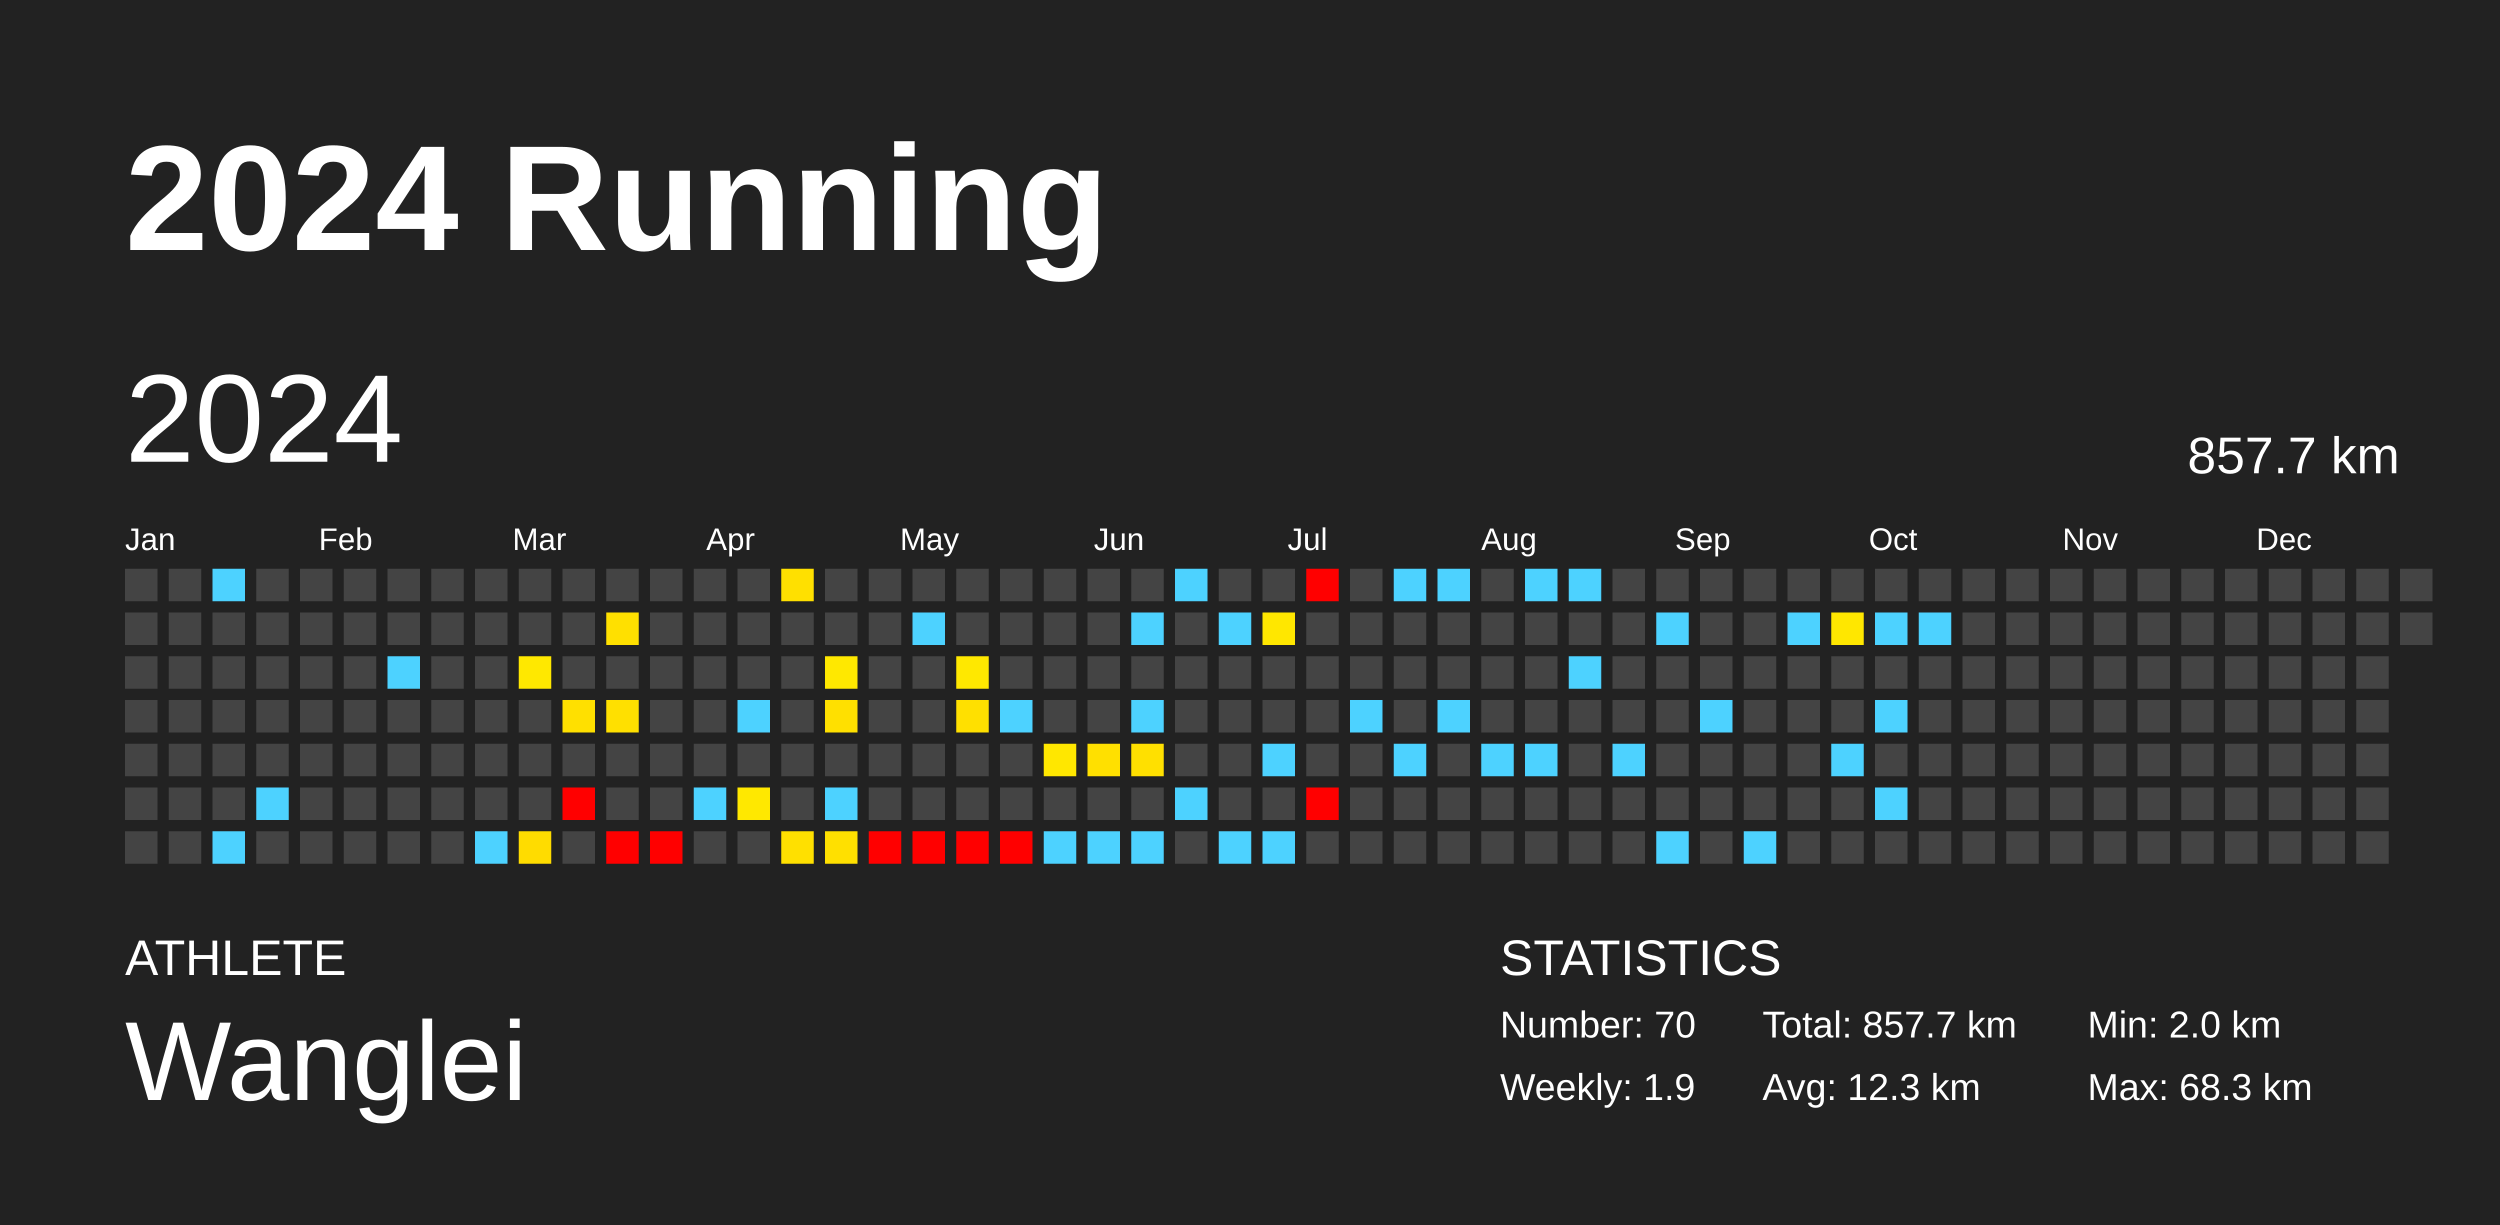
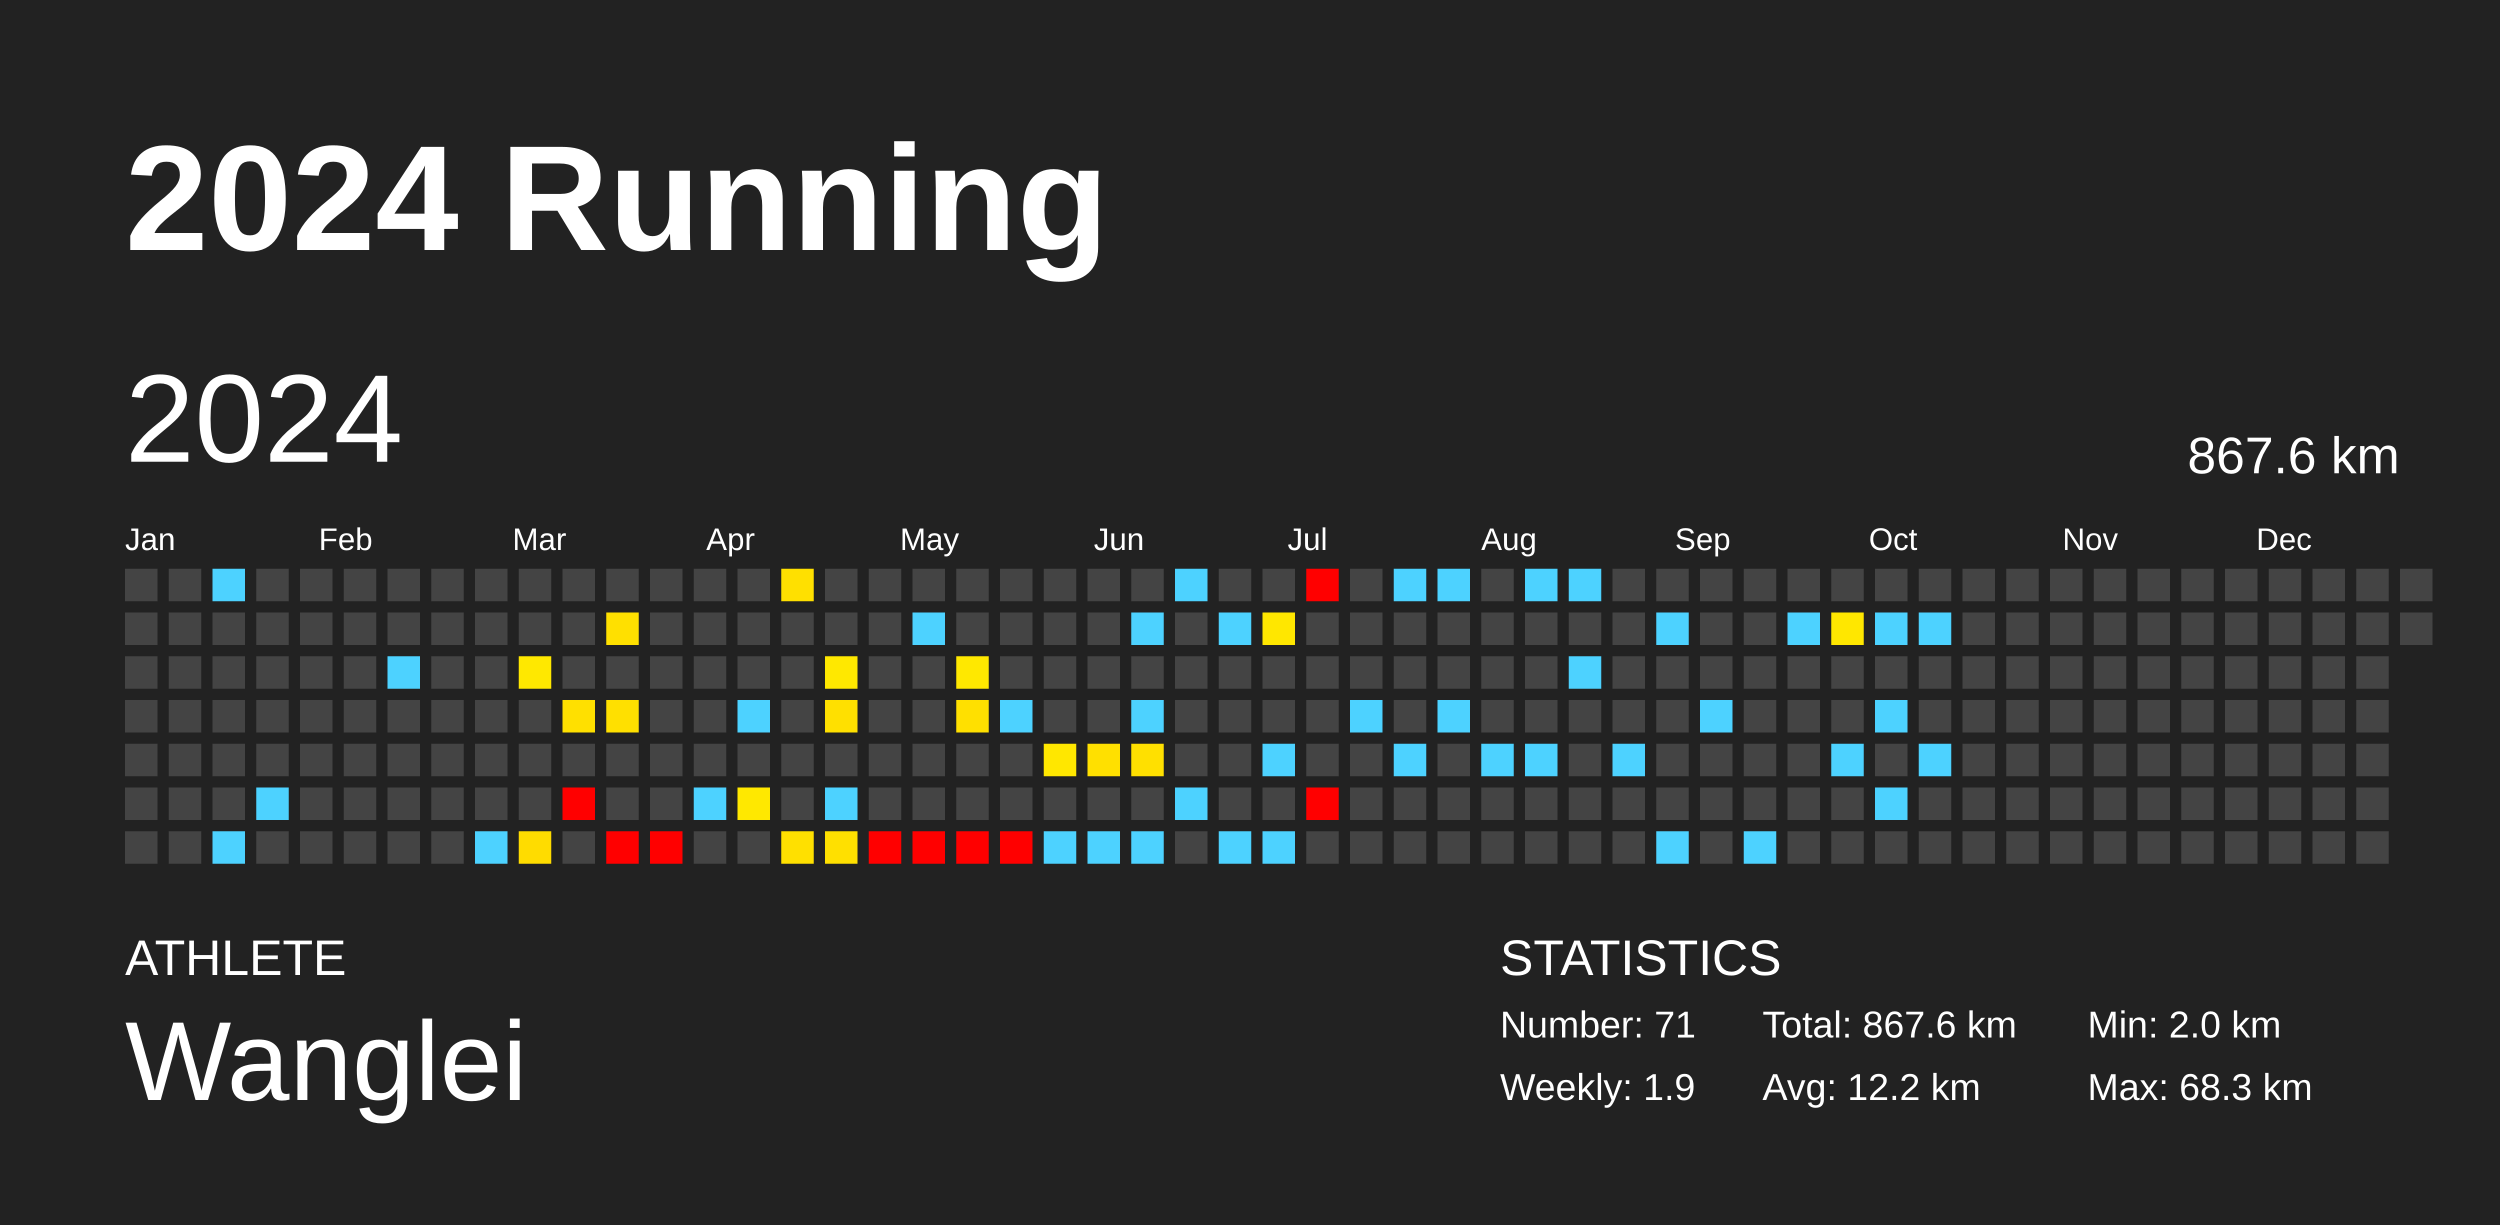
<svg xmlns="http://www.w3.org/2000/svg" baseProfile="full" height="98mm" version="1.1" viewBox="0,0,200,98" width="200mm">
  <defs />
  <rect fill="#222222" height="98" width="200" x="0" y="0" />
  <text fill="#FFFFFF" style="font-size:12px; font-family:Arial; font-weight:bold;" x="10" y="20">2024 Running</text>
  <text fill="#FFFFFF" style="font-size:4px; font-family:Arial" x="10" y="78">ATHLETE</text>
  <text fill="#FFFFFF" style="font-size:9px; font-family:Arial" x="10" y="88">Wanglei</text>
  <text fill="#FFFFFF" style="font-size:4px; font-family:Arial" x="120" y="78">STATISTICS</text>
-   <text fill="#FFFFFF" style="font-size:3px; font-family:Arial" x="120" y="83">Number: 70</text>
+   <text fill="#FFFFFF" style="font-size:3px; font-family:Arial" x="120" y="83">Number: 71</text>
  <text fill="#FFFFFF" style="font-size:3px; font-family:Arial" x="120" y="88">Weekly: 1.9</text>
-   <text fill="#FFFFFF" style="font-size:3px; font-family:Arial" x="141" y="83">Total: 857.7 km</text>
-   <text fill="#FFFFFF" style="font-size:3px; font-family:Arial" x="141" y="88">Avg: 12.3 km</text>
+   <text fill="#FFFFFF" style="font-size:3px; font-family:Arial" x="141" y="83">Total: 867.6 km</text>
+   <text fill="#FFFFFF" style="font-size:3px; font-family:Arial" x="141" y="88">Avg: 12.2 km</text>
  <text fill="#FFFFFF" style="font-size:3px; font-family:Arial" x="167" y="83">Min: 2.0 km</text>
  <text fill="#FFFFFF" style="font-size:3px; font-family:Arial" x="167" y="88">Max: 68.3 km</text>
  <text dominant-baseline="hanging" fill="#FFFFFF" style="font-size:10.0px; font-family:Arial;" x="10" y="30">2024</text>
-   <text dominant-baseline="hanging" fill="#FFFFFF" style="font-size:4.125px; font-family:Arial;" x="175" y="35">857.7 km</text>
+   <text dominant-baseline="hanging" fill="#FFFFFF" style="font-size:4.125px; font-family:Arial;" x="175" y="35">867.6 km</text>
  <text fill="#FFFFFF" style="font-size:2.5px; font-family:Arial" x="10.0" y="44">Jan</text>
  <text fill="#FFFFFF" style="font-size:2.5px; font-family:Arial" x="25.5" y="44">Feb</text>
  <text fill="#FFFFFF" style="font-size:2.5px; font-family:Arial" x="41.0" y="44">Mar</text>
  <text fill="#FFFFFF" style="font-size:2.5px; font-family:Arial" x="56.5" y="44">Apr</text>
  <text fill="#FFFFFF" style="font-size:2.5px; font-family:Arial" x="72.0" y="44">May</text>
  <text fill="#FFFFFF" style="font-size:2.5px; font-family:Arial" x="87.5" y="44">Jun</text>
  <text fill="#FFFFFF" style="font-size:2.5px; font-family:Arial" x="103.0" y="44">Jul</text>
  <text fill="#FFFFFF" style="font-size:2.5px; font-family:Arial" x="118.5" y="44">Aug</text>
  <text fill="#FFFFFF" style="font-size:2.5px; font-family:Arial" x="134.0" y="44">Sep</text>
  <text fill="#FFFFFF" style="font-size:2.5px; font-family:Arial" x="149.5" y="44">Oct</text>
  <text fill="#FFFFFF" style="font-size:2.5px; font-family:Arial" x="165.0" y="44">Nov</text>
  <text fill="#FFFFFF" style="font-size:2.5px; font-family:Arial" x="180.5" y="44">Dec</text>
  <rect fill="#444444" height="2.6" width="2.6" x="10.0" y="45.5" />
  <rect fill="#444444" height="2.6" width="2.6" x="10.0" y="49.0" />
  <rect fill="#444444" height="2.6" width="2.6" x="10.0" y="52.5" />
  <rect fill="#444444" height="2.6" width="2.6" x="10.0" y="56.0" />
  <rect fill="#444444" height="2.6" width="2.6" x="10.0" y="59.5" />
  <rect fill="#444444" height="2.6" width="2.6" x="10.0" y="63.0" />
  <rect fill="#444444" height="2.6" width="2.6" x="10.0" y="66.5" />
  <rect fill="#444444" height="2.6" width="2.6" x="13.5" y="45.5" />
  <rect fill="#444444" height="2.6" width="2.6" x="13.5" y="49.0" />
  <rect fill="#444444" height="2.6" width="2.6" x="13.5" y="52.5" />
  <rect fill="#444444" height="2.6" width="2.6" x="13.5" y="56.0" />
  <rect fill="#444444" height="2.6" width="2.6" x="13.5" y="59.5" />
  <rect fill="#444444" height="2.6" width="2.6" x="13.5" y="63.0" />
  <rect fill="#444444" height="2.6" width="2.6" x="13.5" y="66.5" />
  <rect fill="#4dd2ff" height="2.6" width="2.6" x="17.0" y="45.5" />
  <rect fill="#444444" height="2.6" width="2.6" x="17.0" y="49.0" />
  <rect fill="#444444" height="2.6" width="2.6" x="17.0" y="52.5" />
  <rect fill="#444444" height="2.6" width="2.6" x="17.0" y="56.0" />
  <rect fill="#444444" height="2.6" width="2.6" x="17.0" y="59.5" />
  <rect fill="#444444" height="2.6" width="2.6" x="17.0" y="63.0" />
  <rect fill="#4dd2ff" height="2.6" width="2.6" x="17.0" y="66.5" />
  <rect fill="#444444" height="2.6" width="2.6" x="20.5" y="45.5" />
  <rect fill="#444444" height="2.6" width="2.6" x="20.5" y="49.0" />
  <rect fill="#444444" height="2.6" width="2.6" x="20.5" y="52.5" />
  <rect fill="#444444" height="2.6" width="2.6" x="20.5" y="56.0" />
  <rect fill="#444444" height="2.6" width="2.6" x="20.5" y="59.5" />
  <rect fill="#4dd2ff" height="2.6" width="2.6" x="20.5" y="63.0" />
  <rect fill="#444444" height="2.6" width="2.6" x="20.5" y="66.5" />
  <rect fill="#444444" height="2.6" width="2.6" x="24.0" y="45.5" />
  <rect fill="#444444" height="2.6" width="2.6" x="24.0" y="49.0" />
  <rect fill="#444444" height="2.6" width="2.6" x="24.0" y="52.5" />
  <rect fill="#444444" height="2.6" width="2.6" x="24.0" y="56.0" />
  <rect fill="#444444" height="2.6" width="2.6" x="24.0" y="59.5" />
  <rect fill="#444444" height="2.6" width="2.6" x="24.0" y="63.0" />
  <rect fill="#444444" height="2.6" width="2.6" x="24.0" y="66.5" />
  <rect fill="#444444" height="2.6" width="2.6" x="27.5" y="45.5" />
  <rect fill="#444444" height="2.6" width="2.6" x="27.5" y="49.0" />
  <rect fill="#444444" height="2.6" width="2.6" x="27.5" y="52.5" />
  <rect fill="#444444" height="2.6" width="2.6" x="27.5" y="56.0" />
  <rect fill="#444444" height="2.6" width="2.6" x="27.5" y="59.5" />
  <rect fill="#444444" height="2.6" width="2.6" x="27.5" y="63.0" />
  <rect fill="#444444" height="2.6" width="2.6" x="27.5" y="66.5" />
  <rect fill="#444444" height="2.6" width="2.6" x="31.0" y="45.5" />
  <rect fill="#444444" height="2.6" width="2.6" x="31.0" y="49.0" />
  <rect fill="#4dd2ff" height="2.6" width="2.6" x="31.0" y="52.5" />
  <rect fill="#444444" height="2.6" width="2.6" x="31.0" y="56.0" />
  <rect fill="#444444" height="2.6" width="2.6" x="31.0" y="59.5" />
  <rect fill="#444444" height="2.6" width="2.6" x="31.0" y="63.0" />
  <rect fill="#444444" height="2.6" width="2.6" x="31.0" y="66.5" />
  <rect fill="#444444" height="2.6" width="2.6" x="34.5" y="45.5" />
  <rect fill="#444444" height="2.6" width="2.6" x="34.5" y="49.0" />
  <rect fill="#444444" height="2.6" width="2.6" x="34.5" y="52.5" />
  <rect fill="#444444" height="2.6" width="2.6" x="34.5" y="56.0" />
  <rect fill="#444444" height="2.6" width="2.6" x="34.5" y="59.5" />
  <rect fill="#444444" height="2.6" width="2.6" x="34.5" y="63.0" />
  <rect fill="#444444" height="2.6" width="2.6" x="34.5" y="66.5" />
  <rect fill="#444444" height="2.6" width="2.6" x="38.0" y="45.5" />
  <rect fill="#444444" height="2.6" width="2.6" x="38.0" y="49.0" />
  <rect fill="#444444" height="2.6" width="2.6" x="38.0" y="52.5" />
  <rect fill="#444444" height="2.6" width="2.6" x="38.0" y="56.0" />
  <rect fill="#444444" height="2.6" width="2.6" x="38.0" y="59.5" />
  <rect fill="#444444" height="2.6" width="2.6" x="38.0" y="63.0" />
  <rect fill="#4dd2ff" height="2.6" width="2.6" x="38.0" y="66.5" />
  <rect fill="#444444" height="2.6" width="2.6" x="41.5" y="45.5" />
  <rect fill="#444444" height="2.6" width="2.6" x="41.5" y="49.0" />
  <rect fill="#ffe800" height="2.6" width="2.6" x="41.5" y="52.5" />
  <rect fill="#444444" height="2.6" width="2.6" x="41.5" y="56.0" />
  <rect fill="#444444" height="2.6" width="2.6" x="41.5" y="59.5" />
  <rect fill="#444444" height="2.6" width="2.6" x="41.5" y="63.0" />
  <rect fill="#ffdc00" height="2.6" width="2.6" x="41.5" y="66.5" />
  <rect fill="#444444" height="2.6" width="2.6" x="45.0" y="45.5" />
  <rect fill="#444444" height="2.6" width="2.6" x="45.0" y="49.0" />
  <rect fill="#444444" height="2.6" width="2.6" x="45.0" y="52.5" />
  <rect fill="#ffe000" height="2.6" width="2.6" x="45.0" y="56.0" />
  <rect fill="#444444" height="2.6" width="2.6" x="45.0" y="59.5" />
  <rect fill="red" height="2.6" width="2.6" x="45.0" y="63.0" />
  <rect fill="#444444" height="2.6" width="2.6" x="45.0" y="66.5" />
  <rect fill="#444444" height="2.6" width="2.6" x="48.5" y="45.5" />
  <rect fill="#ffe000" height="2.6" width="2.6" x="48.5" y="49.0" />
  <rect fill="#444444" height="2.6" width="2.6" x="48.5" y="52.5" />
  <rect fill="#ffe000" height="2.6" width="2.6" x="48.5" y="56.0" />
  <rect fill="#444444" height="2.6" width="2.6" x="48.5" y="59.5" />
  <rect fill="#444444" height="2.6" width="2.6" x="48.5" y="63.0" />
  <rect fill="red" height="2.6" width="2.6" x="48.5" y="66.5" />
  <rect fill="#444444" height="2.6" width="2.6" x="52.0" y="45.5" />
  <rect fill="#444444" height="2.6" width="2.6" x="52.0" y="49.0" />
  <rect fill="#444444" height="2.6" width="2.6" x="52.0" y="52.5" />
  <rect fill="#444444" height="2.6" width="2.6" x="52.0" y="56.0" />
  <rect fill="#444444" height="2.6" width="2.6" x="52.0" y="59.5" />
  <rect fill="#444444" height="2.6" width="2.6" x="52.0" y="63.0" />
  <rect fill="red" height="2.6" width="2.6" x="52.0" y="66.5" />
  <rect fill="#444444" height="2.6" width="2.6" x="55.5" y="45.5" />
  <rect fill="#444444" height="2.6" width="2.6" x="55.5" y="49.0" />
  <rect fill="#444444" height="2.6" width="2.6" x="55.5" y="52.5" />
  <rect fill="#444444" height="2.6" width="2.6" x="55.5" y="56.0" />
  <rect fill="#444444" height="2.6" width="2.6" x="55.5" y="59.5" />
  <rect fill="#4dd2ff" height="2.6" width="2.6" x="55.5" y="63.0" />
  <rect fill="#444444" height="2.6" width="2.6" x="55.5" y="66.5" />
  <rect fill="#444444" height="2.6" width="2.6" x="59.0" y="45.5" />
  <rect fill="#444444" height="2.6" width="2.6" x="59.0" y="49.0" />
  <rect fill="#444444" height="2.6" width="2.6" x="59.0" y="52.5" />
  <rect fill="#4dd2ff" height="2.6" width="2.6" x="59.0" y="56.0" />
  <rect fill="#444444" height="2.6" width="2.6" x="59.0" y="59.5" />
  <rect fill="#ffe800" height="2.6" width="2.6" x="59.0" y="63.0" />
  <rect fill="#444444" height="2.6" width="2.6" x="59.0" y="66.5" />
  <rect fill="#ffe000" height="2.6" width="2.6" x="62.5" y="45.5" />
  <rect fill="#444444" height="2.6" width="2.6" x="62.5" y="49.0" />
  <rect fill="#444444" height="2.6" width="2.6" x="62.5" y="52.5" />
  <rect fill="#444444" height="2.6" width="2.6" x="62.5" y="56.0" />
  <rect fill="#444444" height="2.6" width="2.6" x="62.5" y="59.5" />
  <rect fill="#444444" height="2.6" width="2.6" x="62.5" y="63.0" />
  <rect fill="#ffe000" height="2.6" width="2.6" x="62.5" y="66.5" />
  <rect fill="#444444" height="2.6" width="2.6" x="66.0" y="45.5" />
  <rect fill="#444444" height="2.6" width="2.6" x="66.0" y="49.0" />
  <rect fill="#ffe800" height="2.6" width="2.6" x="66.0" y="52.5" />
  <rect fill="#ffe000" height="2.6" width="2.6" x="66.0" y="56.0" />
  <rect fill="#444444" height="2.6" width="2.6" x="66.0" y="59.5" />
  <rect fill="#4dd2ff" height="2.6" width="2.6" x="66.0" y="63.0" />
  <rect fill="#ffe000" height="2.6" width="2.6" x="66.0" y="66.5" />
  <rect fill="#444444" height="2.6" width="2.6" x="69.5" y="45.5" />
  <rect fill="#444444" height="2.6" width="2.6" x="69.5" y="49.0" />
  <rect fill="#444444" height="2.6" width="2.6" x="69.5" y="52.5" />
  <rect fill="#444444" height="2.6" width="2.6" x="69.5" y="56.0" />
  <rect fill="#444444" height="2.6" width="2.6" x="69.5" y="59.5" />
  <rect fill="#444444" height="2.6" width="2.6" x="69.5" y="63.0" />
  <rect fill="red" height="2.6" width="2.6" x="69.5" y="66.5" />
  <rect fill="#444444" height="2.6" width="2.6" x="73.0" y="45.5" />
  <rect fill="#4dd2ff" height="2.6" width="2.6" x="73.0" y="49.0" />
  <rect fill="#444444" height="2.6" width="2.6" x="73.0" y="52.5" />
  <rect fill="#444444" height="2.6" width="2.6" x="73.0" y="56.0" />
  <rect fill="#444444" height="2.6" width="2.6" x="73.0" y="59.5" />
  <rect fill="#444444" height="2.6" width="2.6" x="73.0" y="63.0" />
  <rect fill="red" height="2.6" width="2.6" x="73.0" y="66.5" />
  <rect fill="#444444" height="2.6" width="2.6" x="76.5" y="45.5" />
  <rect fill="#444444" height="2.6" width="2.6" x="76.5" y="49.0" />
  <rect fill="#ffe800" height="2.6" width="2.6" x="76.5" y="52.5" />
  <rect fill="#ffe000" height="2.6" width="2.6" x="76.5" y="56.0" />
  <rect fill="#444444" height="2.6" width="2.6" x="76.5" y="59.5" />
  <rect fill="#444444" height="2.6" width="2.6" x="76.5" y="63.0" />
  <rect fill="red" height="2.6" width="2.6" x="76.5" y="66.5" />
  <rect fill="#444444" height="2.6" width="2.6" x="80.0" y="45.5" />
  <rect fill="#444444" height="2.6" width="2.6" x="80.0" y="49.0" />
  <rect fill="#444444" height="2.6" width="2.6" x="80.0" y="52.5" />
  <rect fill="#4dd2ff" height="2.6" width="2.6" x="80.0" y="56.0" />
  <rect fill="#444444" height="2.6" width="2.6" x="80.0" y="59.5" />
  <rect fill="#444444" height="2.6" width="2.6" x="80.0" y="63.0" />
  <rect fill="red" height="2.6" width="2.6" x="80.0" y="66.5" />
  <rect fill="#444444" height="2.6" width="2.6" x="83.5" y="45.5" />
  <rect fill="#444444" height="2.6" width="2.6" x="83.5" y="49.0" />
  <rect fill="#444444" height="2.6" width="2.6" x="83.5" y="52.5" />
  <rect fill="#444444" height="2.6" width="2.6" x="83.5" y="56.0" />
  <rect fill="#ffe700" height="2.6" width="2.6" x="83.5" y="59.5" />
  <rect fill="#444444" height="2.6" width="2.6" x="83.5" y="63.0" />
  <rect fill="#4dd2ff" height="2.6" width="2.6" x="83.5" y="66.5" />
  <rect fill="#444444" height="2.6" width="2.6" x="87.0" y="45.5" />
  <rect fill="#444444" height="2.6" width="2.6" x="87.0" y="49.0" />
  <rect fill="#444444" height="2.6" width="2.6" x="87.0" y="52.5" />
  <rect fill="#444444" height="2.6" width="2.6" x="87.0" y="56.0" />
  <rect fill="#ffe000" height="2.6" width="2.6" x="87.0" y="59.5" />
  <rect fill="#444444" height="2.6" width="2.6" x="87.0" y="63.0" />
  <rect fill="#4dd2ff" height="2.6" width="2.6" x="87.0" y="66.5" />
  <rect fill="#444444" height="2.6" width="2.6" x="90.5" y="45.5" />
  <rect fill="#4dd2ff" height="2.6" width="2.6" x="90.5" y="49.0" />
  <rect fill="#444444" height="2.6" width="2.6" x="90.5" y="52.5" />
  <rect fill="#4dd2ff" height="2.6" width="2.6" x="90.5" y="56.0" />
  <rect fill="#ffe000" height="2.6" width="2.6" x="90.5" y="59.5" />
  <rect fill="#444444" height="2.6" width="2.6" x="90.5" y="63.0" />
  <rect fill="#4dd2ff" height="2.6" width="2.6" x="90.5" y="66.5" />
  <rect fill="#4dd2ff" height="2.6" width="2.6" x="94.0" y="45.5" />
  <rect fill="#444444" height="2.6" width="2.6" x="94.0" y="49.0" />
  <rect fill="#444444" height="2.6" width="2.6" x="94.0" y="52.5" />
  <rect fill="#444444" height="2.6" width="2.6" x="94.0" y="56.0" />
  <rect fill="#444444" height="2.6" width="2.6" x="94.0" y="59.5" />
  <rect fill="#4dd2ff" height="2.6" width="2.6" x="94.0" y="63.0" />
  <rect fill="#444444" height="2.6" width="2.6" x="94.0" y="66.5" />
  <rect fill="#444444" height="2.6" width="2.6" x="97.5" y="45.5" />
  <rect fill="#4dd2ff" height="2.6" width="2.6" x="97.5" y="49.0" />
  <rect fill="#444444" height="2.6" width="2.6" x="97.5" y="52.5" />
  <rect fill="#444444" height="2.6" width="2.6" x="97.5" y="56.0" />
  <rect fill="#444444" height="2.6" width="2.6" x="97.5" y="59.5" />
  <rect fill="#444444" height="2.6" width="2.6" x="97.5" y="63.0" />
  <rect fill="#4dd2ff" height="2.6" width="2.6" x="97.5" y="66.5" />
  <rect fill="#444444" height="2.6" width="2.6" x="101.0" y="45.5" />
  <rect fill="#ffe700" height="2.6" width="2.6" x="101.0" y="49.0" />
  <rect fill="#444444" height="2.6" width="2.6" x="101.0" y="52.5" />
  <rect fill="#444444" height="2.6" width="2.6" x="101.0" y="56.0" />
  <rect fill="#4dd2ff" height="2.6" width="2.6" x="101.0" y="59.5" />
  <rect fill="#444444" height="2.6" width="2.6" x="101.0" y="63.0" />
  <rect fill="#4dd2ff" height="2.6" width="2.6" x="101.0" y="66.5" />
  <rect fill="red" height="2.6" width="2.6" x="104.5" y="45.5" />
  <rect fill="#444444" height="2.6" width="2.6" x="104.5" y="49.0" />
  <rect fill="#444444" height="2.6" width="2.6" x="104.5" y="52.5" />
  <rect fill="#444444" height="2.6" width="2.6" x="104.5" y="56.0" />
  <rect fill="#444444" height="2.6" width="2.6" x="104.5" y="59.5" />
  <rect fill="red" height="2.6" width="2.6" x="104.5" y="63.0" />
  <rect fill="#444444" height="2.6" width="2.6" x="104.5" y="66.5" />
  <rect fill="#444444" height="2.6" width="2.6" x="108.0" y="45.5" />
  <rect fill="#444444" height="2.6" width="2.6" x="108.0" y="49.0" />
  <rect fill="#444444" height="2.6" width="2.6" x="108.0" y="52.5" />
  <rect fill="#4dd2ff" height="2.6" width="2.6" x="108.0" y="56.0" />
  <rect fill="#444444" height="2.6" width="2.6" x="108.0" y="59.5" />
  <rect fill="#444444" height="2.6" width="2.6" x="108.0" y="63.0" />
  <rect fill="#444444" height="2.6" width="2.6" x="108.0" y="66.5" />
  <rect fill="#4dd2ff" height="2.6" width="2.6" x="111.5" y="45.5" />
  <rect fill="#444444" height="2.6" width="2.6" x="111.5" y="49.0" />
  <rect fill="#444444" height="2.6" width="2.6" x="111.5" y="52.5" />
  <rect fill="#444444" height="2.6" width="2.6" x="111.5" y="56.0" />
  <rect fill="#4dd2ff" height="2.6" width="2.6" x="111.5" y="59.5" />
  <rect fill="#444444" height="2.6" width="2.6" x="111.5" y="63.0" />
  <rect fill="#444444" height="2.6" width="2.6" x="111.5" y="66.5" />
  <rect fill="#4dd2ff" height="2.6" width="2.6" x="115.0" y="45.5" />
  <rect fill="#444444" height="2.6" width="2.6" x="115.0" y="49.0" />
  <rect fill="#444444" height="2.6" width="2.6" x="115.0" y="52.5" />
  <rect fill="#4dd2ff" height="2.6" width="2.6" x="115.0" y="56.0" />
  <rect fill="#444444" height="2.6" width="2.6" x="115.0" y="59.5" />
  <rect fill="#444444" height="2.6" width="2.6" x="115.0" y="63.0" />
  <rect fill="#444444" height="2.6" width="2.6" x="115.0" y="66.5" />
  <rect fill="#444444" height="2.6" width="2.6" x="118.5" y="45.5" />
  <rect fill="#444444" height="2.6" width="2.6" x="118.5" y="49.0" />
  <rect fill="#444444" height="2.6" width="2.6" x="118.5" y="52.5" />
  <rect fill="#444444" height="2.6" width="2.6" x="118.5" y="56.0" />
  <rect fill="#4dd2ff" height="2.6" width="2.6" x="118.5" y="59.5" />
  <rect fill="#444444" height="2.6" width="2.6" x="118.5" y="63.0" />
  <rect fill="#444444" height="2.6" width="2.6" x="118.5" y="66.5" />
  <rect fill="#4dd2ff" height="2.6" width="2.6" x="122.0" y="45.5" />
  <rect fill="#444444" height="2.6" width="2.6" x="122.0" y="49.0" />
  <rect fill="#444444" height="2.6" width="2.6" x="122.0" y="52.5" />
  <rect fill="#444444" height="2.6" width="2.6" x="122.0" y="56.0" />
  <rect fill="#4dd2ff" height="2.6" width="2.6" x="122.0" y="59.5" />
  <rect fill="#444444" height="2.6" width="2.6" x="122.0" y="63.0" />
  <rect fill="#444444" height="2.6" width="2.6" x="122.0" y="66.5" />
  <rect fill="#4dd2ff" height="2.6" width="2.6" x="125.5" y="45.5" />
  <rect fill="#444444" height="2.6" width="2.6" x="125.5" y="49.0" />
  <rect fill="#4dd2ff" height="2.6" width="2.6" x="125.5" y="52.5" />
  <rect fill="#444444" height="2.6" width="2.6" x="125.5" y="56.0" />
  <rect fill="#444444" height="2.6" width="2.6" x="125.5" y="59.5" />
  <rect fill="#444444" height="2.6" width="2.6" x="125.5" y="63.0" />
  <rect fill="#444444" height="2.6" width="2.6" x="125.5" y="66.5" />
  <rect fill="#444444" height="2.6" width="2.6" x="129.0" y="45.5" />
  <rect fill="#444444" height="2.6" width="2.6" x="129.0" y="49.0" />
  <rect fill="#444444" height="2.6" width="2.6" x="129.0" y="52.5" />
  <rect fill="#444444" height="2.6" width="2.6" x="129.0" y="56.0" />
  <rect fill="#4dd2ff" height="2.6" width="2.6" x="129.0" y="59.5" />
  <rect fill="#444444" height="2.6" width="2.6" x="129.0" y="63.0" />
  <rect fill="#444444" height="2.6" width="2.6" x="129.0" y="66.5" />
  <rect fill="#444444" height="2.6" width="2.6" x="132.5" y="45.5" />
  <rect fill="#4dd2ff" height="2.6" width="2.6" x="132.5" y="49.0" />
  <rect fill="#444444" height="2.6" width="2.6" x="132.5" y="52.5" />
  <rect fill="#444444" height="2.6" width="2.6" x="132.5" y="56.0" />
  <rect fill="#444444" height="2.6" width="2.6" x="132.5" y="59.5" />
  <rect fill="#444444" height="2.6" width="2.6" x="132.5" y="63.0" />
  <rect fill="#4dd2ff" height="2.6" width="2.6" x="132.5" y="66.5" />
  <rect fill="#444444" height="2.6" width="2.6" x="136.0" y="45.5" />
  <rect fill="#444444" height="2.6" width="2.6" x="136.0" y="49.0" />
  <rect fill="#444444" height="2.6" width="2.6" x="136.0" y="52.5" />
  <rect fill="#4dd2ff" height="2.6" width="2.6" x="136.0" y="56.0" />
  <rect fill="#444444" height="2.6" width="2.6" x="136.0" y="59.5" />
  <rect fill="#444444" height="2.6" width="2.6" x="136.0" y="63.0" />
  <rect fill="#444444" height="2.6" width="2.6" x="136.0" y="66.5" />
  <rect fill="#444444" height="2.6" width="2.6" x="139.5" y="45.5" />
  <rect fill="#444444" height="2.6" width="2.6" x="139.5" y="49.0" />
  <rect fill="#444444" height="2.6" width="2.6" x="139.5" y="52.5" />
  <rect fill="#444444" height="2.6" width="2.6" x="139.5" y="56.0" />
  <rect fill="#444444" height="2.6" width="2.6" x="139.5" y="59.5" />
  <rect fill="#444444" height="2.6" width="2.6" x="139.5" y="63.0" />
  <rect fill="#4dd2ff" height="2.6" width="2.6" x="139.5" y="66.5" />
  <rect fill="#444444" height="2.6" width="2.6" x="143.0" y="45.5" />
  <rect fill="#4dd2ff" height="2.6" width="2.6" x="143.0" y="49.0" />
  <rect fill="#444444" height="2.6" width="2.6" x="143.0" y="52.5" />
  <rect fill="#444444" height="2.6" width="2.6" x="143.0" y="56.0" />
  <rect fill="#444444" height="2.6" width="2.6" x="143.0" y="59.5" />
  <rect fill="#444444" height="2.6" width="2.6" x="143.0" y="63.0" />
  <rect fill="#444444" height="2.6" width="2.6" x="143.0" y="66.5" />
  <rect fill="#444444" height="2.6" width="2.6" x="146.5" y="45.5" />
  <rect fill="#ffe700" height="2.6" width="2.6" x="146.5" y="49.0" />
  <rect fill="#444444" height="2.6" width="2.6" x="146.5" y="52.5" />
  <rect fill="#444444" height="2.6" width="2.6" x="146.5" y="56.0" />
  <rect fill="#4dd2ff" height="2.6" width="2.6" x="146.5" y="59.5" />
  <rect fill="#444444" height="2.6" width="2.6" x="146.5" y="63.0" />
  <rect fill="#444444" height="2.6" width="2.6" x="146.5" y="66.5" />
  <rect fill="#444444" height="2.6" width="2.6" x="150.0" y="45.5" />
  <rect fill="#4dd2ff" height="2.6" width="2.6" x="150.0" y="49.0" />
  <rect fill="#444444" height="2.6" width="2.6" x="150.0" y="52.5" />
  <rect fill="#4dd2ff" height="2.6" width="2.6" x="150.0" y="56.0" />
  <rect fill="#444444" height="2.6" width="2.6" x="150.0" y="59.5" />
  <rect fill="#4dd2ff" height="2.6" width="2.6" x="150.0" y="63.0" />
  <rect fill="#444444" height="2.6" width="2.6" x="150.0" y="66.5" />
  <rect fill="#444444" height="2.6" width="2.6" x="153.5" y="45.5" />
  <rect fill="#4dd2ff" height="2.6" width="2.6" x="153.5" y="49.0" />
  <rect fill="#444444" height="2.6" width="2.6" x="153.5" y="52.5" />
  <rect fill="#444444" height="2.6" width="2.6" x="153.5" y="56.0" />
-   <rect fill="#444444" height="2.6" width="2.6" x="153.5" y="59.5" />
+   <rect fill="#4dd2ff" height="2.6" width="2.6" x="153.5" y="59.5" />
  <rect fill="#444444" height="2.6" width="2.6" x="153.5" y="63.0" />
  <rect fill="#444444" height="2.6" width="2.6" x="153.5" y="66.5" />
  <rect fill="#444444" height="2.6" width="2.6" x="157.0" y="45.5" />
  <rect fill="#444444" height="2.6" width="2.6" x="157.0" y="49.0" />
  <rect fill="#444444" height="2.6" width="2.6" x="157.0" y="52.5" />
  <rect fill="#444444" height="2.6" width="2.6" x="157.0" y="56.0" />
  <rect fill="#444444" height="2.6" width="2.6" x="157.0" y="59.5" />
  <rect fill="#444444" height="2.6" width="2.6" x="157.0" y="63.0" />
  <rect fill="#444444" height="2.6" width="2.6" x="157.0" y="66.5" />
  <rect fill="#444444" height="2.6" width="2.6" x="160.5" y="45.5" />
  <rect fill="#444444" height="2.6" width="2.6" x="160.5" y="49.0" />
  <rect fill="#444444" height="2.6" width="2.6" x="160.5" y="52.5" />
  <rect fill="#444444" height="2.6" width="2.6" x="160.5" y="56.0" />
  <rect fill="#444444" height="2.6" width="2.6" x="160.5" y="59.5" />
  <rect fill="#444444" height="2.6" width="2.6" x="160.5" y="63.0" />
  <rect fill="#444444" height="2.6" width="2.6" x="160.5" y="66.5" />
  <rect fill="#444444" height="2.6" width="2.6" x="164.0" y="45.5" />
  <rect fill="#444444" height="2.6" width="2.6" x="164.0" y="49.0" />
  <rect fill="#444444" height="2.6" width="2.6" x="164.0" y="52.5" />
  <rect fill="#444444" height="2.6" width="2.6" x="164.0" y="56.0" />
  <rect fill="#444444" height="2.6" width="2.6" x="164.0" y="59.5" />
  <rect fill="#444444" height="2.6" width="2.6" x="164.0" y="63.0" />
  <rect fill="#444444" height="2.6" width="2.6" x="164.0" y="66.5" />
  <rect fill="#444444" height="2.6" width="2.6" x="167.5" y="45.5" />
  <rect fill="#444444" height="2.6" width="2.6" x="167.5" y="49.0" />
  <rect fill="#444444" height="2.6" width="2.6" x="167.5" y="52.5" />
  <rect fill="#444444" height="2.6" width="2.6" x="167.5" y="56.0" />
  <rect fill="#444444" height="2.6" width="2.6" x="167.5" y="59.5" />
  <rect fill="#444444" height="2.6" width="2.6" x="167.5" y="63.0" />
  <rect fill="#444444" height="2.6" width="2.6" x="167.5" y="66.5" />
  <rect fill="#444444" height="2.6" width="2.6" x="171.0" y="45.5" />
  <rect fill="#444444" height="2.6" width="2.6" x="171.0" y="49.0" />
  <rect fill="#444444" height="2.6" width="2.6" x="171.0" y="52.5" />
  <rect fill="#444444" height="2.6" width="2.6" x="171.0" y="56.0" />
  <rect fill="#444444" height="2.6" width="2.6" x="171.0" y="59.5" />
  <rect fill="#444444" height="2.6" width="2.6" x="171.0" y="63.0" />
  <rect fill="#444444" height="2.6" width="2.6" x="171.0" y="66.5" />
  <rect fill="#444444" height="2.6" width="2.6" x="174.5" y="45.5" />
  <rect fill="#444444" height="2.6" width="2.6" x="174.5" y="49.0" />
  <rect fill="#444444" height="2.6" width="2.6" x="174.5" y="52.5" />
  <rect fill="#444444" height="2.6" width="2.6" x="174.5" y="56.0" />
  <rect fill="#444444" height="2.6" width="2.6" x="174.5" y="59.5" />
  <rect fill="#444444" height="2.6" width="2.6" x="174.5" y="63.0" />
  <rect fill="#444444" height="2.6" width="2.6" x="174.5" y="66.5" />
  <rect fill="#444444" height="2.6" width="2.6" x="178.0" y="45.5" />
  <rect fill="#444444" height="2.6" width="2.6" x="178.0" y="49.0" />
  <rect fill="#444444" height="2.6" width="2.6" x="178.0" y="52.5" />
  <rect fill="#444444" height="2.6" width="2.6" x="178.0" y="56.0" />
  <rect fill="#444444" height="2.6" width="2.6" x="178.0" y="59.5" />
  <rect fill="#444444" height="2.6" width="2.6" x="178.0" y="63.0" />
  <rect fill="#444444" height="2.6" width="2.6" x="178.0" y="66.5" />
  <rect fill="#444444" height="2.6" width="2.6" x="181.5" y="45.5" />
  <rect fill="#444444" height="2.6" width="2.6" x="181.5" y="49.0" />
  <rect fill="#444444" height="2.6" width="2.6" x="181.5" y="52.5" />
  <rect fill="#444444" height="2.6" width="2.6" x="181.5" y="56.0" />
  <rect fill="#444444" height="2.6" width="2.6" x="181.5" y="59.5" />
  <rect fill="#444444" height="2.6" width="2.6" x="181.5" y="63.0" />
  <rect fill="#444444" height="2.6" width="2.6" x="181.5" y="66.5" />
  <rect fill="#444444" height="2.6" width="2.6" x="185.0" y="45.5" />
  <rect fill="#444444" height="2.6" width="2.6" x="185.0" y="49.0" />
  <rect fill="#444444" height="2.6" width="2.6" x="185.0" y="52.5" />
  <rect fill="#444444" height="2.6" width="2.6" x="185.0" y="56.0" />
  <rect fill="#444444" height="2.6" width="2.6" x="185.0" y="59.5" />
  <rect fill="#444444" height="2.6" width="2.6" x="185.0" y="63.0" />
  <rect fill="#444444" height="2.6" width="2.6" x="185.0" y="66.5" />
  <rect fill="#444444" height="2.6" width="2.6" x="188.5" y="45.5" />
  <rect fill="#444444" height="2.6" width="2.6" x="188.5" y="49.0" />
  <rect fill="#444444" height="2.6" width="2.6" x="188.5" y="52.5" />
  <rect fill="#444444" height="2.6" width="2.6" x="188.5" y="56.0" />
  <rect fill="#444444" height="2.6" width="2.6" x="188.5" y="59.5" />
  <rect fill="#444444" height="2.6" width="2.6" x="188.5" y="63.0" />
  <rect fill="#444444" height="2.6" width="2.6" x="188.5" y="66.5" />
  <rect fill="#444444" height="2.6" width="2.6" x="192.0" y="45.5" />
  <rect fill="#444444" height="2.6" width="2.6" x="192.0" y="49.0" />
</svg>
